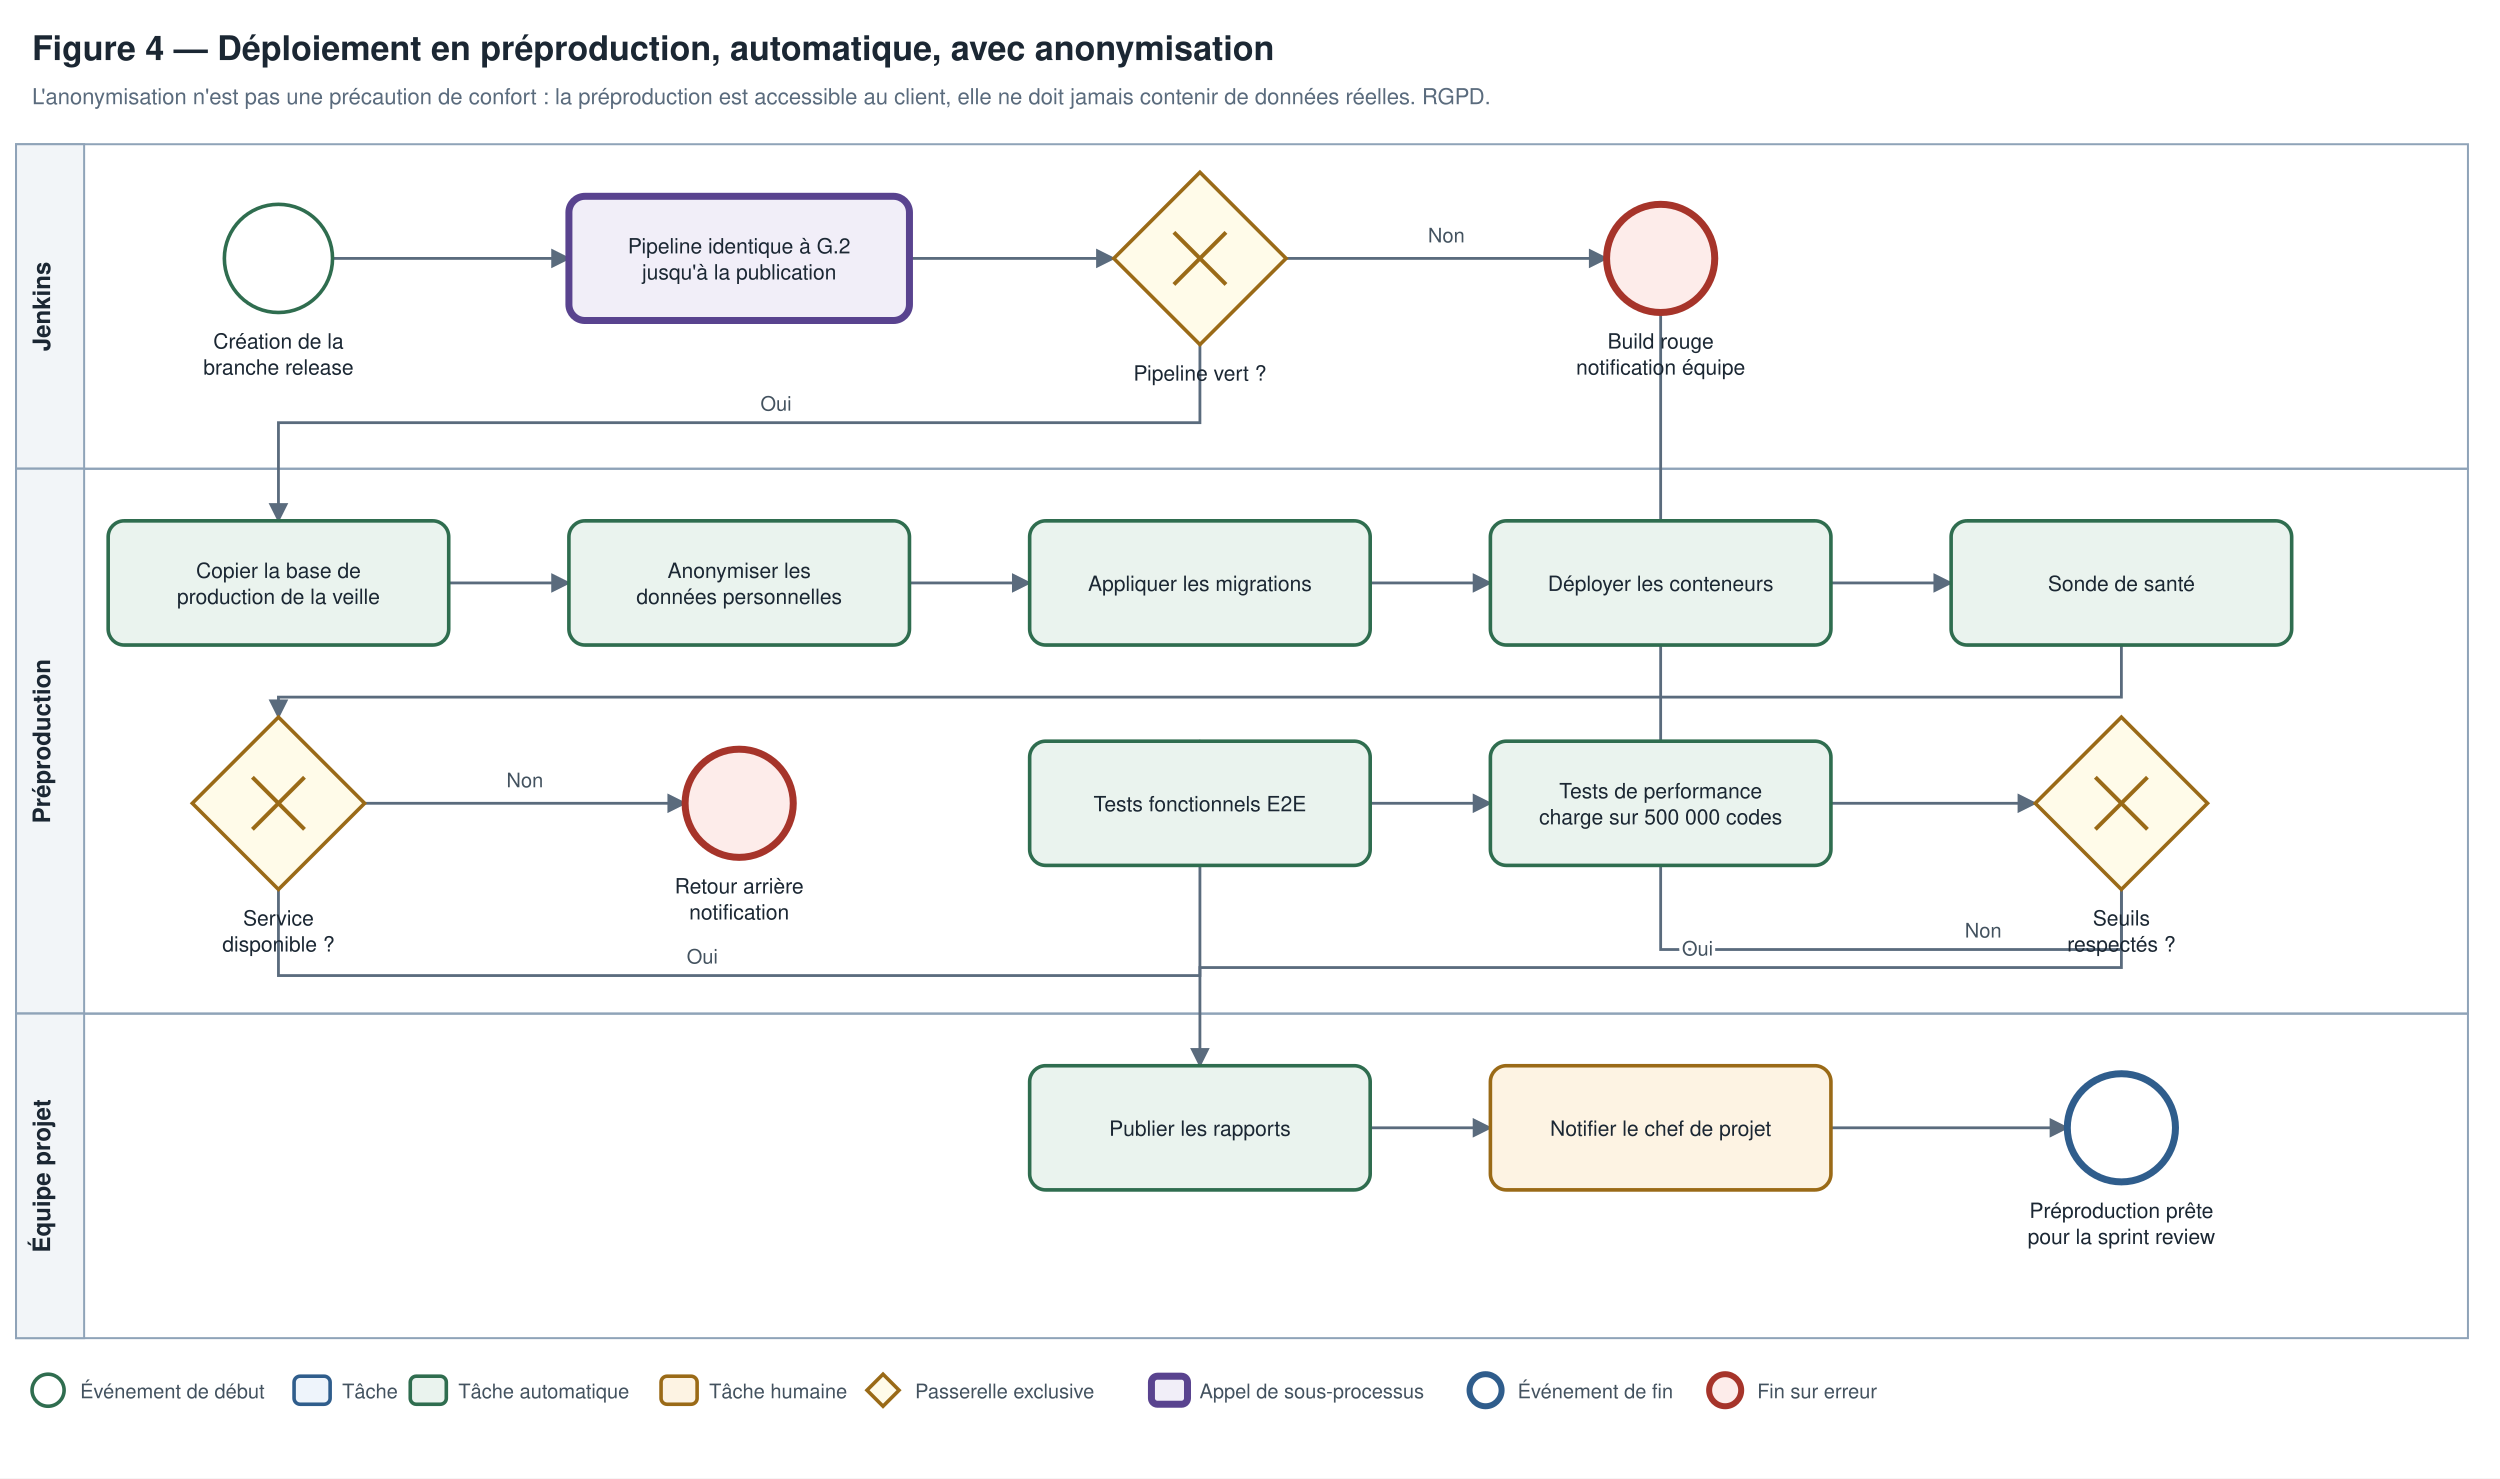
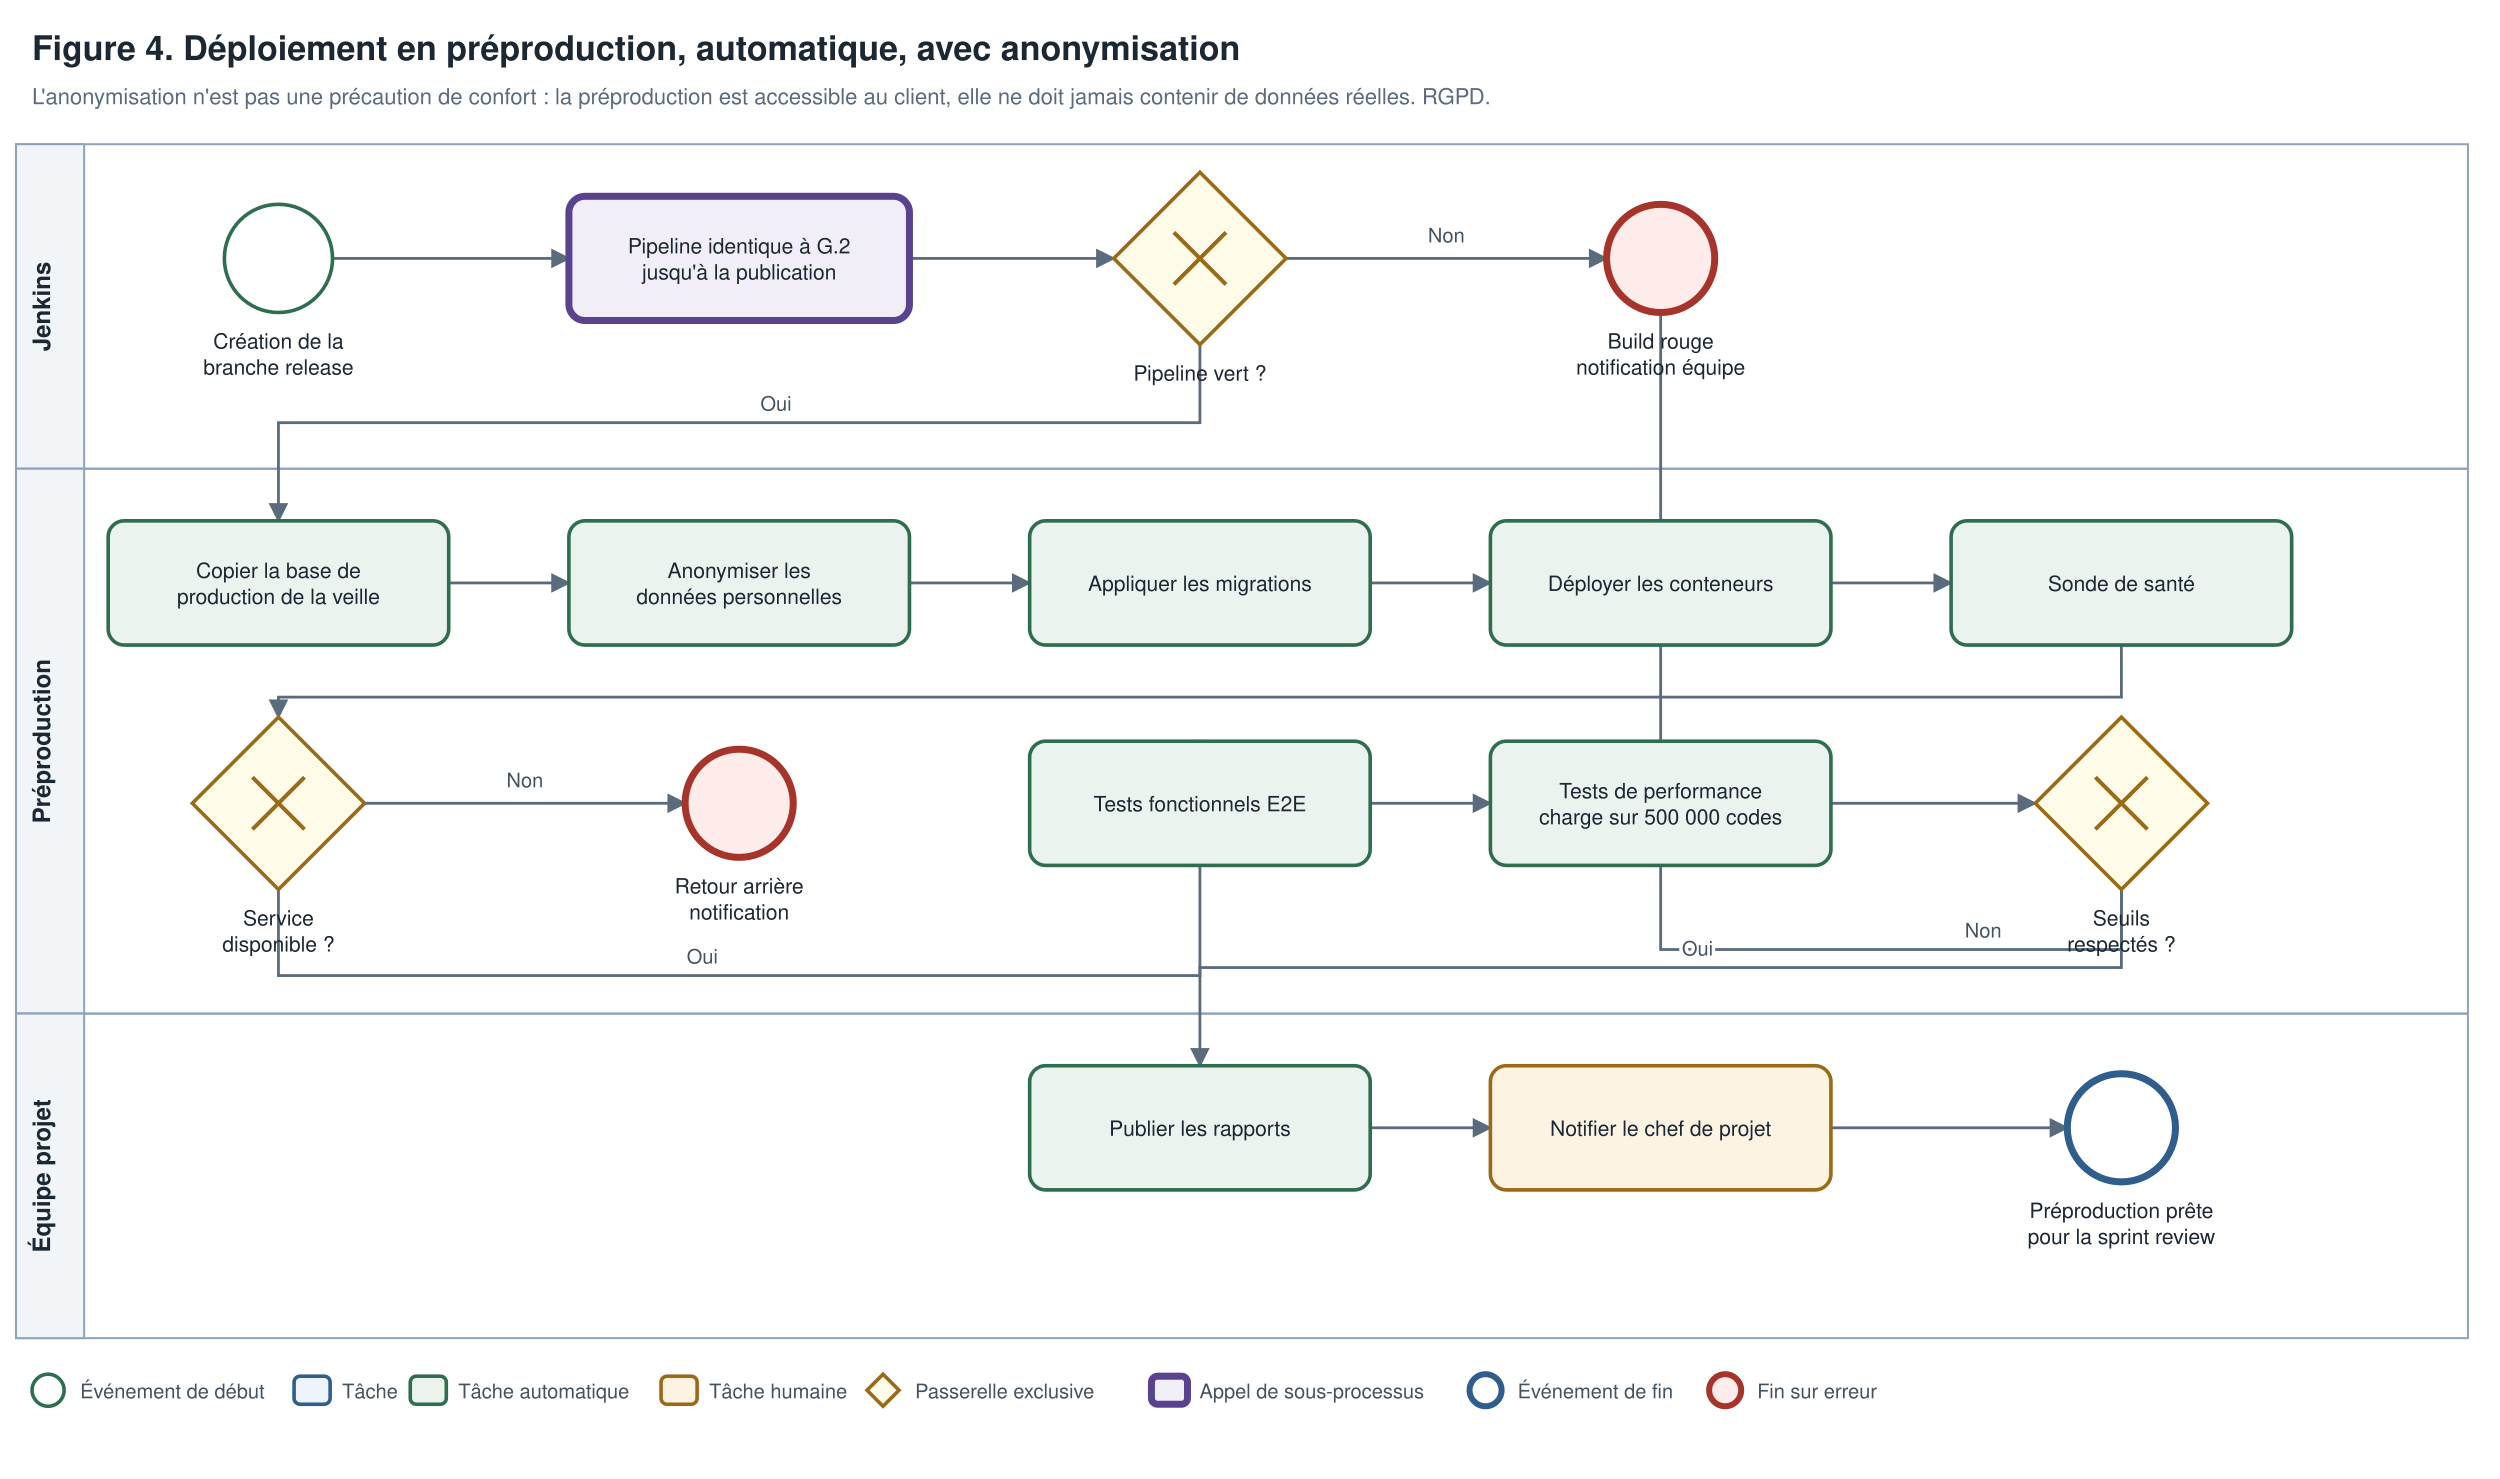
<svg xmlns="http://www.w3.org/2000/svg" width="1248" height="738" viewBox="0 0 1248 738" font-family="Helvetica, Arial, sans-serif">
  <rect width="1248" height="738" fill="#ffffff" />
-   <text x="16" y="30" font-size="17" font-weight="600" fill="#1b2733">Figure 4 — Déploiement en préproduction, automatique, avec anonymisation</text>
+   <text x="16" y="30" font-size="17" font-weight="600" fill="#1b2733">Figure 4. Déploiement en préproduction, automatique, avec anonymisation</text>
  <text x="16" y="52" font-size="11" fill="#5a6b7d">L'anonymisation n'est pas une précaution de confort : la préproduction est accessible au client, elle ne doit jamais contenir de données réelles. RGPD.</text>
  <rect x="8" y="72" width="1224" height="162" fill="none" stroke="#8fa3b8" />
  <rect x="8" y="72" width="34" height="162" fill="#f2f5f8" stroke="#8fa3b8" />
  <text x="25.0" y="153.0" font-size="12" font-weight="600" fill="#1b2733" text-anchor="middle" transform="rotate(-90 25.0 153.0)">Jenkins</text>
  <rect x="8" y="234" width="1224" height="272" fill="none" stroke="#8fa3b8" />
  <rect x="8" y="234" width="34" height="272" fill="#f2f5f8" stroke="#8fa3b8" />
  <text x="25.0" y="370.0" font-size="12" font-weight="600" fill="#1b2733" text-anchor="middle" transform="rotate(-90 25.0 370.0)">Préproduction</text>
  <rect x="8" y="506" width="1224" height="162" fill="none" stroke="#8fa3b8" />
  <rect x="8" y="506" width="34" height="162" fill="#f2f5f8" stroke="#8fa3b8" />
  <text x="25.0" y="587.0" font-size="12" font-weight="600" fill="#1b2733" text-anchor="middle" transform="rotate(-90 25.0 587.0)">Équipe projet</text>
  <path d="M 166.0 129.0 L 284.0 129.0" fill="none" stroke="#5a6b7d" stroke-width="1.4" marker-end="url(#a)" />
  <path d="M 454.0 129.0 L 556.0 129.0" fill="none" stroke="#5a6b7d" stroke-width="1.4" marker-end="url(#a)" />
  <path d="M 642.0 129.0 L 802.0 129.0" fill="none" stroke="#5a6b7d" stroke-width="1.4" marker-end="url(#a)" />
  <path d="M 599.0 172.0 L 599.0 211.0 L 139.0 211.0 L 139.0 260.0" fill="none" stroke="#5a6b7d" stroke-width="1.4" marker-end="url(#a)" />
  <path d="M 224.0 291.0 L 284.0 291.0" fill="none" stroke="#5a6b7d" stroke-width="1.4" marker-end="url(#a)" />
  <path d="M 454.0 291.0 L 514.0 291.0" fill="none" stroke="#5a6b7d" stroke-width="1.4" marker-end="url(#a)" />
  <path d="M 684.0 291.0 L 744.0 291.0" fill="none" stroke="#5a6b7d" stroke-width="1.4" marker-end="url(#a)" />
  <path d="M 914.0 291.0 L 974.0 291.0" fill="none" stroke="#5a6b7d" stroke-width="1.4" marker-end="url(#a)" />
  <path d="M 1059.0 322.0 L 1059.0 348.0 L 139.0 348.0 L 139.0 358.0" fill="none" stroke="#5a6b7d" stroke-width="1.4" marker-end="url(#a)" />
  <path d="M 182.0 401.0 L 342.0 401.0" fill="none" stroke="#5a6b7d" stroke-width="1.4" marker-end="url(#a)" />
  <path d="M 139.0 444.0 L 139.0 487.0 L 599.0 487.0 L 599.0 370.0" fill="none" stroke="#5a6b7d" stroke-width="1.4" marker-end="url(#a)" />
  <path d="M 684.0 401.0 L 744.0 401.0" fill="none" stroke="#5a6b7d" stroke-width="1.4" marker-end="url(#a)" />
  <path d="M 914.0 401.0 L 1016.0 401.0" fill="none" stroke="#5a6b7d" stroke-width="1.4" marker-end="url(#a)" />
  <path d="M 1059.0 444.0 L 1059.0 474.0 L 829.0 474.0 L 829.0 102.0" fill="none" stroke="#5a6b7d" stroke-width="1.4" marker-end="url(#a)" />
  <path d="M 1059.0 444.0 L 1059.0 483.0 L 599.0 483.0 L 599.0 532.0" fill="none" stroke="#5a6b7d" stroke-width="1.4" marker-end="url(#a)" />
  <path d="M 684.0 563.0 L 744.0 563.0" fill="none" stroke="#5a6b7d" stroke-width="1.4" marker-end="url(#a)" />
  <path d="M 914.0 563.0 L 1032.0 563.0" fill="none" stroke="#5a6b7d" stroke-width="1.4" marker-end="url(#a)" />
  <circle cx="139.0" cy="129.0" r="27.0" fill="#ffffff" stroke="#2f6d4f" stroke-width="1.8" />
  <text x="139.0" y="174.0" font-size="10.5" fill="#1b2733" text-anchor="middle">Création de la</text>
  <text x="139.0" y="187.0" font-size="10.5" fill="#1b2733" text-anchor="middle">branche release</text>
  <rect x="284.0" y="98.0" width="170" height="62" rx="8" fill="#f1eef8" stroke="#59438f" stroke-width="3.5" />
  <text x="369.0" y="126.5" font-size="10.5" fill="#1b2733" text-anchor="middle">Pipeline identique à G.2</text>
  <text x="369.0" y="139.5" font-size="10.5" fill="#1b2733" text-anchor="middle">jusqu'à la publication</text>
  <polygon points="599.0,86.0 642.0,129.0 599.0,172.0 556.0,129.0" fill="#fffbe9" stroke="#9a6a17" stroke-width="1.8" />
  <path d="M 586.0 116.0 L 612.0 142.0 M 612.0 116.0 L 586.0 142.0" stroke="#9a6a17" stroke-width="2" fill="none" />
  <text x="599.0" y="190.0" font-size="10.5" fill="#1b2733" text-anchor="middle">Pipeline vert ?</text>
  <circle cx="829.0" cy="129.0" r="27.0" fill="#fdecea" stroke="#a6342a" stroke-width="3.5" />
  <text x="829.0" y="174.0" font-size="10.5" fill="#1b2733" text-anchor="middle">Build rouge</text>
  <text x="829.0" y="187.0" font-size="10.5" fill="#1b2733" text-anchor="middle">notification équipe</text>
  <rect x="54.0" y="260.0" width="170" height="62" rx="8" fill="#eaf3ee" stroke="#2f6d4f" stroke-width="1.8" />
  <text x="139.0" y="288.5" font-size="10.5" fill="#1b2733" text-anchor="middle">Copier la base de</text>
  <text x="139.0" y="301.5" font-size="10.5" fill="#1b2733" text-anchor="middle">production de la veille</text>
  <rect x="284.0" y="260.0" width="170" height="62" rx="8" fill="#eaf3ee" stroke="#2f6d4f" stroke-width="1.8" />
  <text x="369.0" y="288.5" font-size="10.5" fill="#1b2733" text-anchor="middle">Anonymiser les</text>
  <text x="369.0" y="301.5" font-size="10.5" fill="#1b2733" text-anchor="middle">données personnelles</text>
  <rect x="514.0" y="260.0" width="170" height="62" rx="8" fill="#eaf3ee" stroke="#2f6d4f" stroke-width="1.8" />
  <text x="599.0" y="295.0" font-size="10.5" fill="#1b2733" text-anchor="middle">Appliquer les migrations</text>
  <rect x="744.0" y="260.0" width="170" height="62" rx="8" fill="#eaf3ee" stroke="#2f6d4f" stroke-width="1.8" />
  <text x="829.0" y="295.0" font-size="10.5" fill="#1b2733" text-anchor="middle">Déployer les conteneurs</text>
  <rect x="974.0" y="260.0" width="170" height="62" rx="8" fill="#eaf3ee" stroke="#2f6d4f" stroke-width="1.8" />
  <text x="1059.0" y="295.0" font-size="10.5" fill="#1b2733" text-anchor="middle">Sonde de santé</text>
  <polygon points="139.0,358.0 182.0,401.0 139.0,444.0 96.0,401.0" fill="#fffbe9" stroke="#9a6a17" stroke-width="1.8" />
  <path d="M 126.0 388.0 L 152.0 414.0 M 152.0 388.0 L 126.0 414.0" stroke="#9a6a17" stroke-width="2" fill="none" />
  <text x="139.0" y="462.0" font-size="10.5" fill="#1b2733" text-anchor="middle">Service</text>
  <text x="139.0" y="475.0" font-size="10.5" fill="#1b2733" text-anchor="middle">disponible ?</text>
  <circle cx="369.0" cy="401.0" r="27.0" fill="#fdecea" stroke="#a6342a" stroke-width="3.5" />
  <text x="369.0" y="446.0" font-size="10.5" fill="#1b2733" text-anchor="middle">Retour arrière</text>
  <text x="369.0" y="459.0" font-size="10.5" fill="#1b2733" text-anchor="middle">notification</text>
  <rect x="514.0" y="370.0" width="170" height="62" rx="8" fill="#eaf3ee" stroke="#2f6d4f" stroke-width="1.8" />
  <text x="599.0" y="405.0" font-size="10.5" fill="#1b2733" text-anchor="middle">Tests fonctionnels E2E</text>
  <rect x="744.0" y="370.0" width="170" height="62" rx="8" fill="#eaf3ee" stroke="#2f6d4f" stroke-width="1.8" />
  <text x="829.0" y="398.5" font-size="10.5" fill="#1b2733" text-anchor="middle">Tests de performance</text>
  <text x="829.0" y="411.5" font-size="10.5" fill="#1b2733" text-anchor="middle">charge sur 500 000 codes</text>
  <polygon points="1059.0,358.0 1102.0,401.0 1059.0,444.0 1016.0,401.0" fill="#fffbe9" stroke="#9a6a17" stroke-width="1.8" />
  <path d="M 1046.0 388.0 L 1072.0 414.0 M 1072.0 388.0 L 1046.0 414.0" stroke="#9a6a17" stroke-width="2" fill="none" />
  <text x="1059.0" y="462.0" font-size="10.5" fill="#1b2733" text-anchor="middle">Seuils</text>
  <text x="1059.0" y="475.0" font-size="10.5" fill="#1b2733" text-anchor="middle">respectés ?</text>
  <rect x="514.0" y="532.0" width="170" height="62" rx="8" fill="#eaf3ee" stroke="#2f6d4f" stroke-width="1.8" />
  <text x="599.0" y="567.0" font-size="10.5" fill="#1b2733" text-anchor="middle">Publier les rapports</text>
  <rect x="744.0" y="532.0" width="170" height="62" rx="8" fill="#fdf3e3" stroke="#9a6a17" stroke-width="1.8" />
  <text x="829.0" y="567.0" font-size="10.5" fill="#1b2733" text-anchor="middle">Notifier le chef de projet</text>
  <circle cx="1059.0" cy="563.0" r="27.0" fill="#ffffff" stroke="#2f5d8c" stroke-width="3.5" />
  <text x="1059.0" y="608.0" font-size="10.5" fill="#1b2733" text-anchor="middle">Préproduction prête</text>
  <text x="1059.0" y="621.0" font-size="10.5" fill="#1b2733" text-anchor="middle">pour la sprint review</text>
  <text x="722.0" y="121.0" font-size="10" fill="#43525f" text-anchor="middle" paint-order="stroke" stroke="#ffffff" stroke-width="3.5">Non</text>
  <text x="387.4" y="205.0" font-size="10" fill="#43525f" text-anchor="middle" paint-order="stroke" stroke="#ffffff" stroke-width="3.5">Oui</text>
  <text x="262.0" y="393.0" font-size="10" fill="#43525f" text-anchor="middle" paint-order="stroke" stroke="#ffffff" stroke-width="3.5">Non</text>
  <text x="350.6" y="481.0" font-size="10" fill="#43525f" text-anchor="middle" paint-order="stroke" stroke="#ffffff" stroke-width="3.5">Oui</text>
  <text x="990.0" y="468.0" font-size="10" fill="#43525f" text-anchor="middle" paint-order="stroke" stroke="#ffffff" stroke-width="3.5">Non</text>
  <text x="847.4" y="477.0" font-size="10" fill="#43525f" text-anchor="middle" paint-order="stroke" stroke="#ffffff" stroke-width="3.5">Oui</text>
  <circle cx="24" cy="694" r="8" fill="#ffffff" stroke="#2f6d4f" stroke-width="1.8" />
  <text x="40" y="698" font-size="10" fill="#43525f">Événement de début</text>
  <rect x="146.8" y="687" width="18" height="14" rx="3" fill="#eef4fb" stroke="#2f5d8c" stroke-width="1.8" />
  <text x="170.8" y="698" font-size="10" fill="#43525f">Tâche</text>
  <rect x="204.8" y="687" width="18" height="14" rx="3" fill="#eaf3ee" stroke="#2f6d4f" stroke-width="1.8" />
  <text x="228.8" y="698" font-size="10" fill="#43525f">Tâche automatique</text>
  <rect x="330.0" y="687" width="18" height="14" rx="3" fill="#fdf3e3" stroke="#9a6a17" stroke-width="1.8" />
  <text x="354.0" y="698" font-size="10" fill="#43525f">Tâche humaine</text>
  <polygon points="440.8,686 448.8,694 440.8,702 432.8,694" fill="#fffbe9" stroke="#9a6a17" stroke-width="1.8" />
  <text x="456.8" y="698" font-size="10" fill="#43525f">Passerelle exclusive</text>
  <rect x="574.8" y="687" width="18" height="14" rx="3" fill="#f1eef8" stroke="#59438f" stroke-width="3.5" />
  <text x="598.8" y="698" font-size="10" fill="#43525f">Appel de sous-processus</text>
  <circle cx="741.6" cy="694" r="8" fill="#ffffff" stroke="#2f5d8c" stroke-width="3" />
  <text x="757.6" y="698" font-size="10" fill="#43525f">Événement de fin</text>
  <circle cx="861.2" cy="694" r="8" fill="#fdecea" stroke="#a6342a" stroke-width="3" />
  <text x="877.2" y="698" font-size="10" fill="#43525f">Fin sur erreur</text>
  <defs>
    <marker id="a" viewBox="0 0 10 10" refX="9" refY="5" markerWidth="7" markerHeight="7" orient="auto-start-reverse">
      <path d="M 0 0 L 10 5 L 0 10 z" fill="#5a6b7d" />
    </marker>
  </defs>
</svg>
